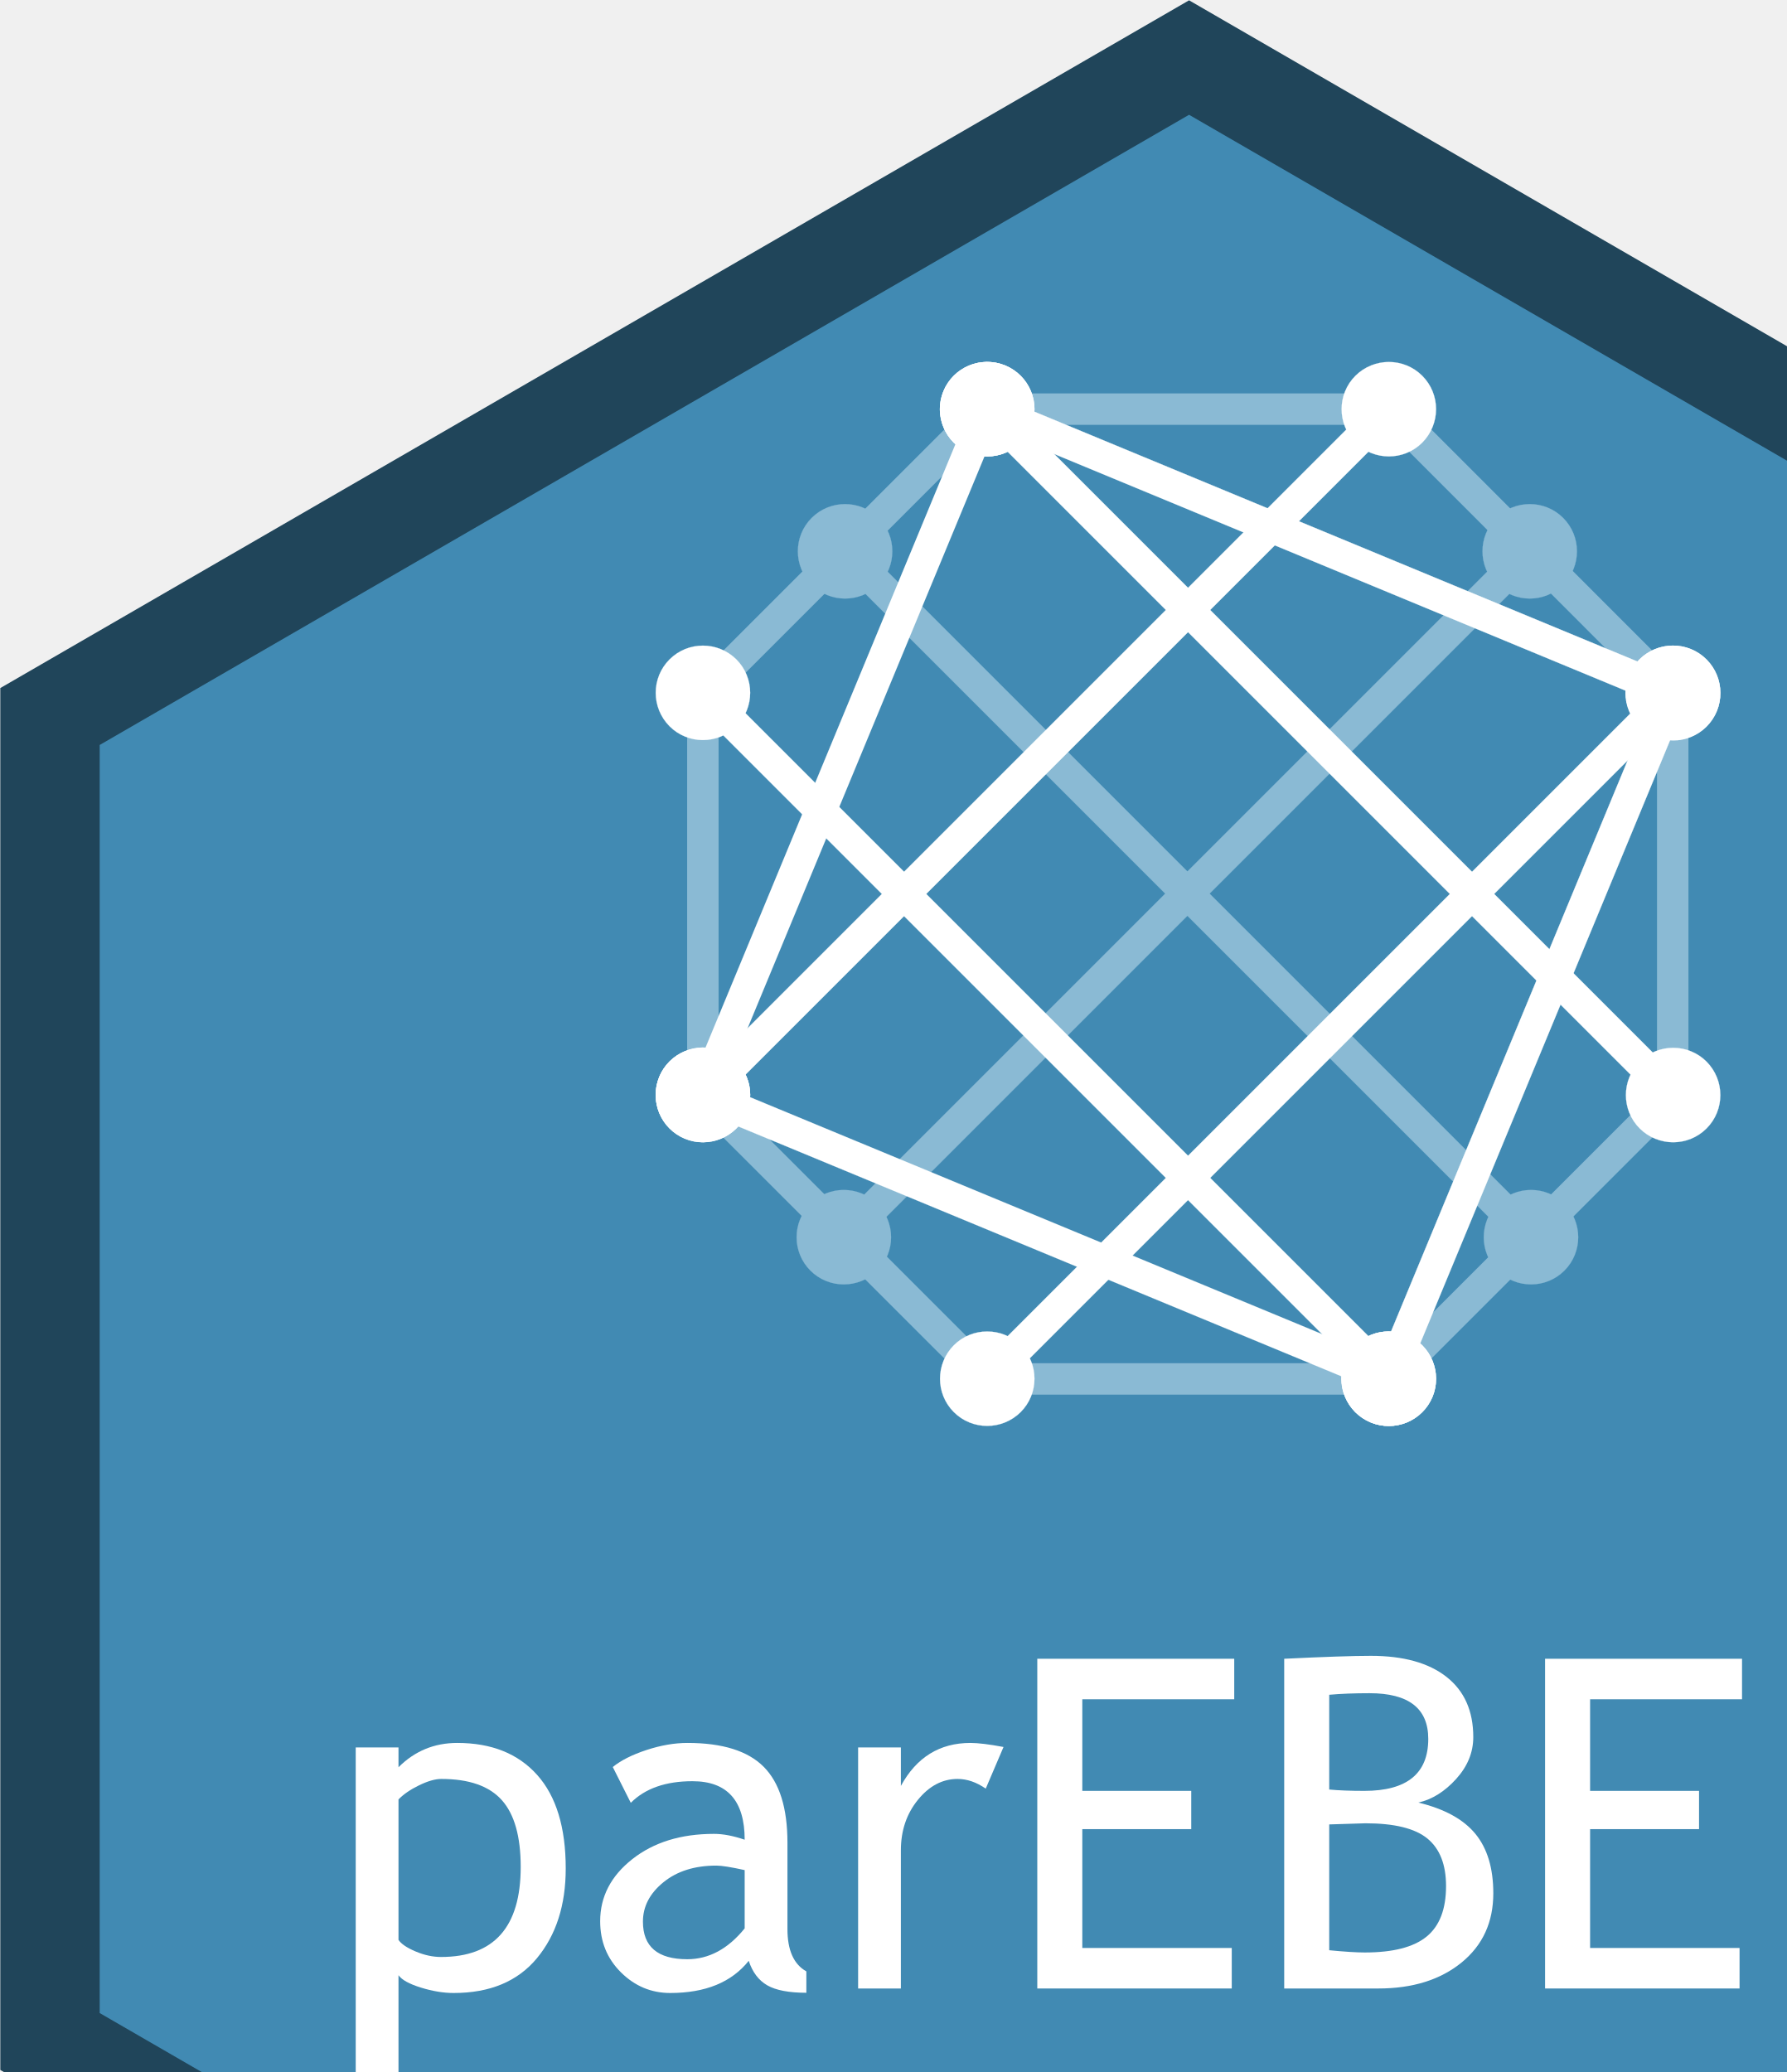
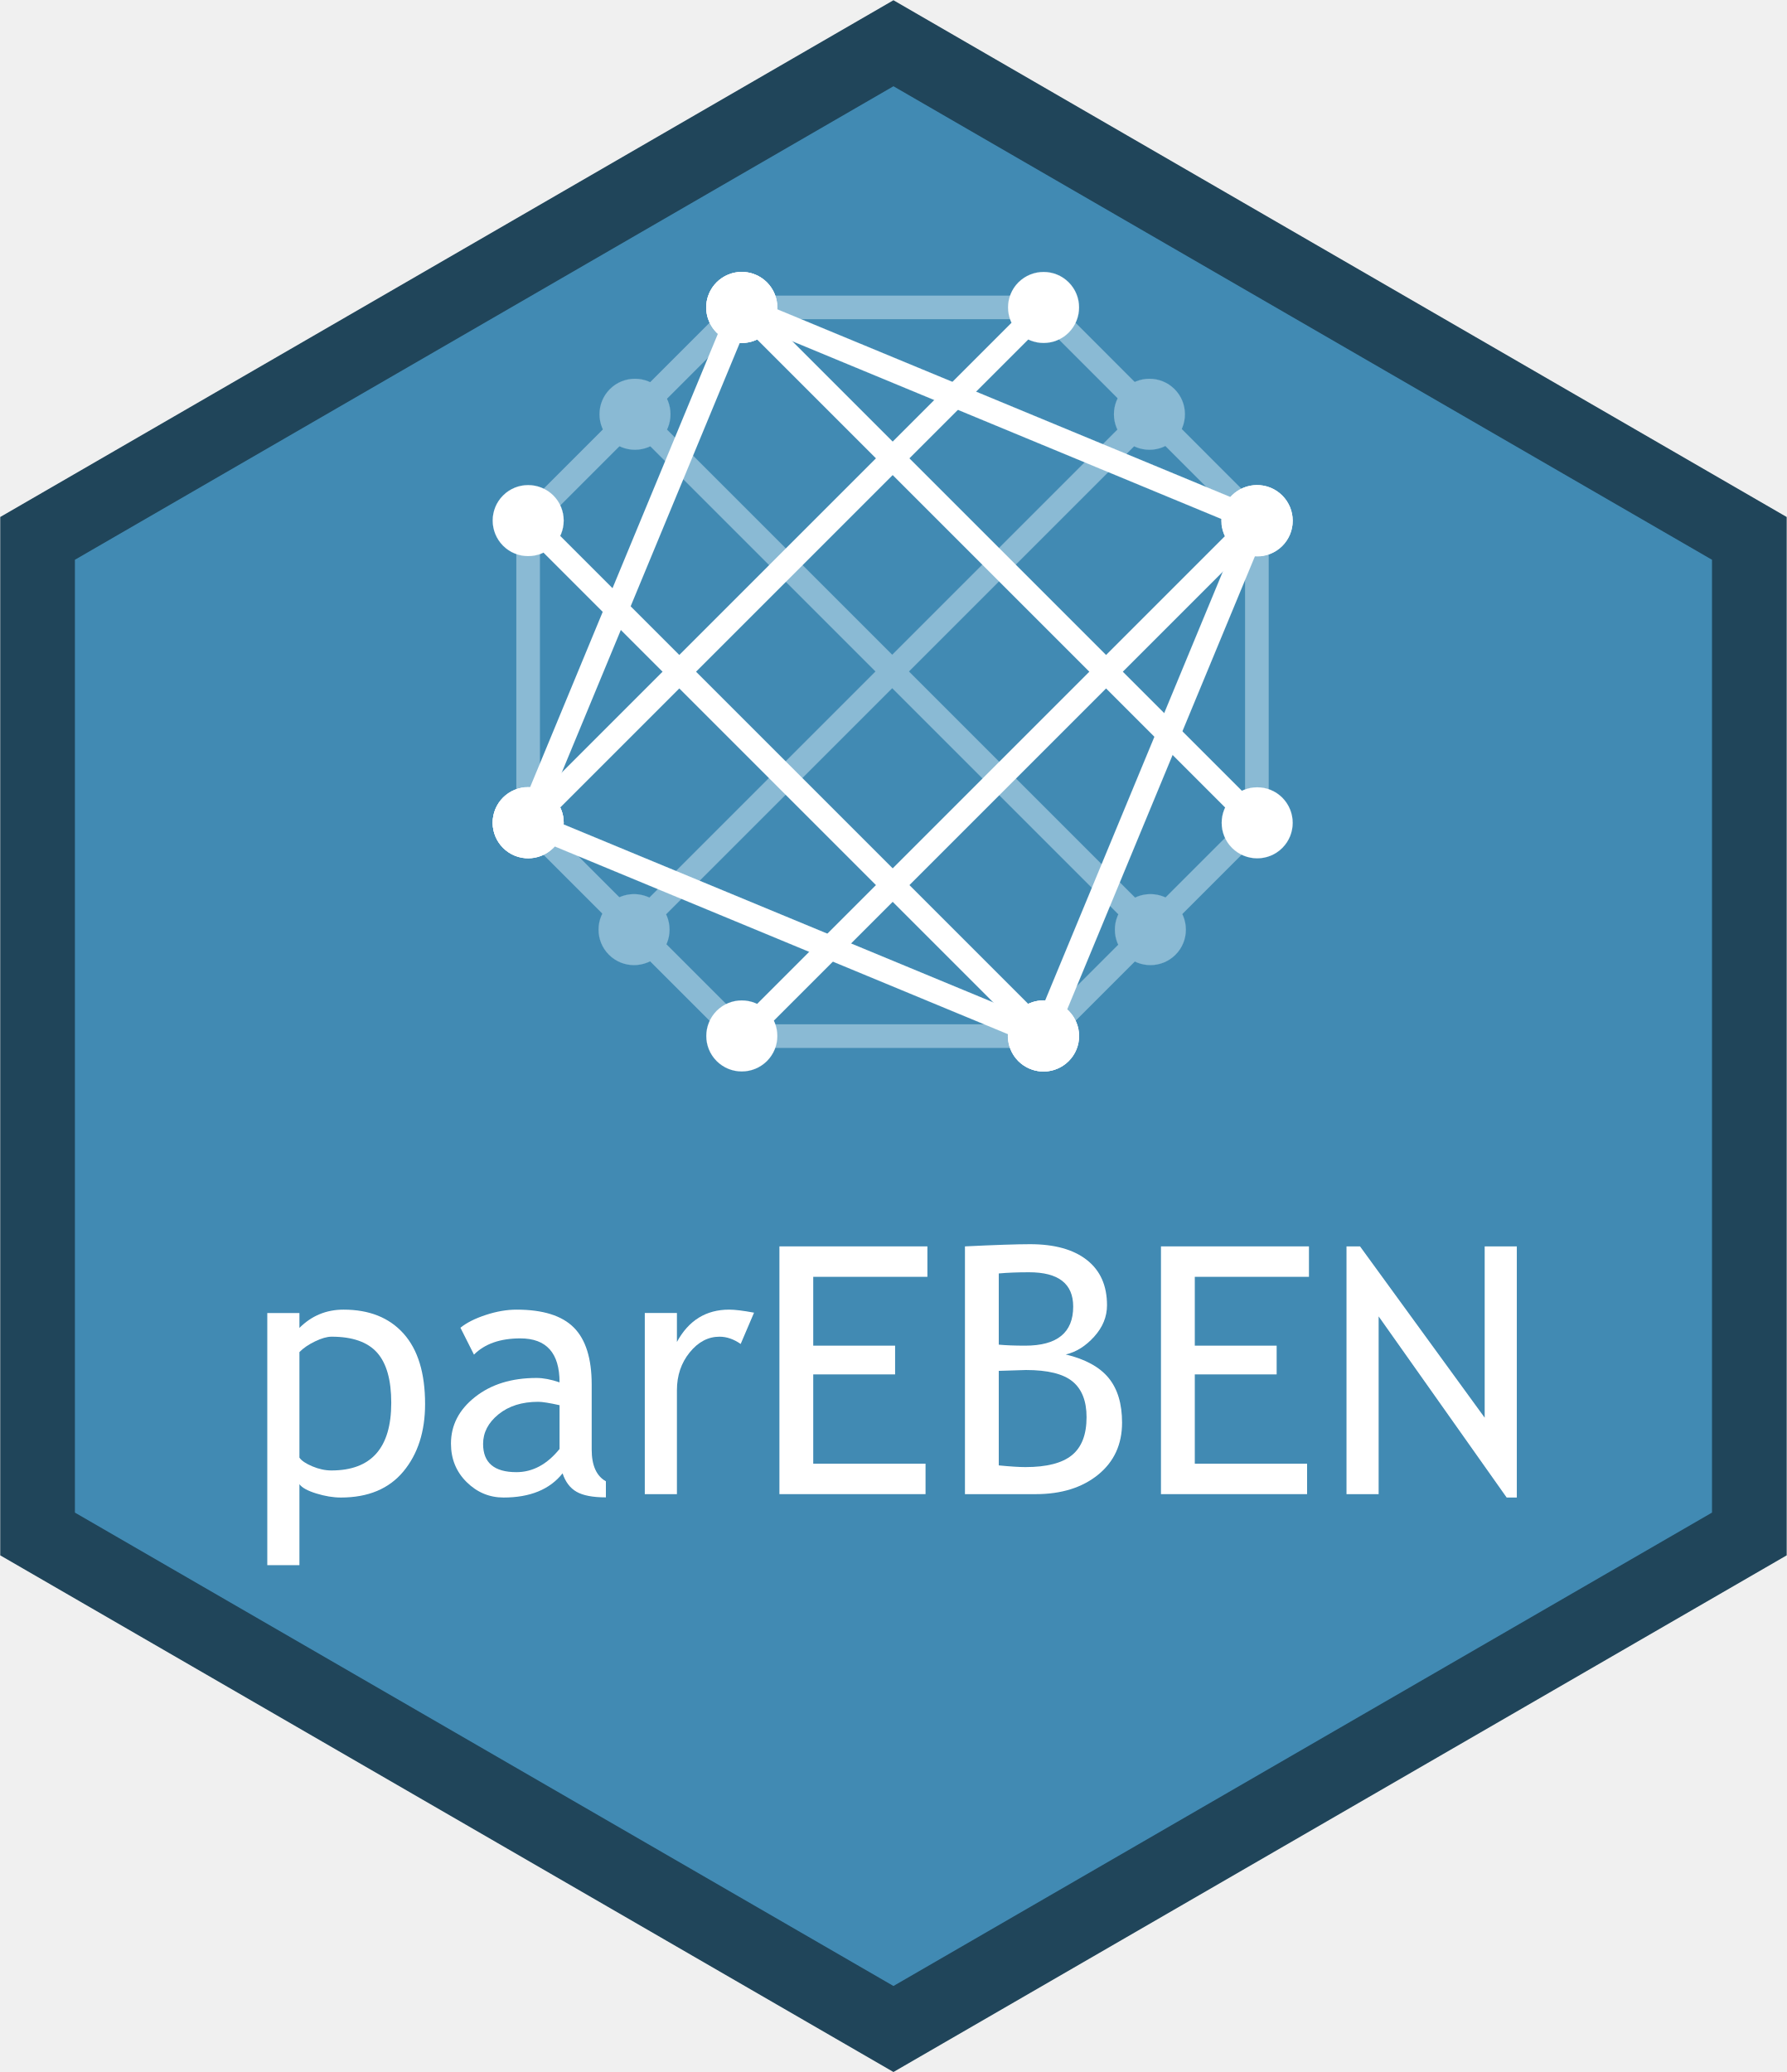
- <svg xmlns="http://www.w3.org/2000/svg" version="1.1" id="svg39" x="0px" y="0px" width="454.734px" height="527.329px" viewBox="0 0 454.734 527.329" enable-background="new 0 0 454.734 527.329" xml:space="preserve">
-   <path id="path5" fill="#20455A" d="M302.601,0.08l302.521,175.03v351.699l-302.521,174.99L0.08,526.809V175.11L302.601,0.08z" />
-   <path id="path7" fill="#418AB3" d="M302.601,29.212l277.23,160.384v322.729l-277.23,160.344L25.37,512.325V189.596L302.601,29.212z" />
+ <svg xmlns="http://www.w3.org/2000/svg" version="1.1" id="svg39" x="0px" y="0px" width="605.122px" height="701.799px" viewBox="0 0 605.122 701.799" enable-background="new 0 0 605.122 701.799" xml:space="preserve">
+   <path id="path5" fill="#20455A" d="M302.602,0.08l302.521,175.03v351.699l-302.521,174.99L0.08,526.809V175.11L302.602,0.08z" />
+   <path id="path7" fill="#418AB3" d="M302.602,29.212l277.229,160.384v322.729L302.602,672.668L25.37,512.325V189.596L302.602,29.212z  " />
  <g enable-background="new    ">
-     <path fill="#FFFFFF" d="M101.411,502.696v27.438H90.527v-85.407h10.884v5.041c4.124-4.124,9.107-6.187,14.95-6.187   c8.707,0,15.485,2.712,20.335,8.134c4.849,5.423,7.275,13.366,7.275,23.829c0,9.318-2.444,16.927-7.332,22.827   c-4.889,5.899-11.953,8.85-21.194,8.85c-2.597,0-5.375-0.458-8.334-1.375C104.15,504.93,102.25,503.88,101.411,502.696z    M101.411,457.959v35.743c0.687,1.031,2.138,2.015,4.353,2.95c2.214,0.937,4.373,1.403,6.473,1.403   c13.518,0,20.277-7.637,20.277-22.912c0-7.752-1.604-13.423-4.812-17.013c-3.208-3.589-8.344-5.385-15.409-5.385   c-1.528,0-3.399,0.535-5.614,1.604C104.466,455.42,102.708,456.623,101.411,457.959z" />
-     <path fill="#FFFFFF" d="M190.541,499.03c-4.353,5.462-11.018,8.191-19.991,8.191c-4.812,0-8.984-1.747-12.516-5.241   c-3.532-3.494-5.298-7.838-5.298-13.031c0-6.225,2.721-11.485,8.163-15.781s12.382-6.444,20.822-6.444   c2.292,0,4.888,0.497,7.791,1.489c0-9.929-4.431-14.893-13.29-14.893c-6.798,0-12.029,1.833-15.695,5.499l-4.583-9.108   c2.062-1.68,4.917-3.122,8.564-4.324c3.646-1.203,7.131-1.805,10.454-1.805c8.897,0,15.36,2.024,19.39,6.072   c4.028,4.048,6.043,10.482,6.043,19.304v21.996c0,5.384,1.604,8.975,4.812,10.769v5.441c-4.43,0-7.743-0.63-9.938-1.89   C193.07,504.013,191.495,501.933,190.541,499.03z M189.51,475.946c-3.437-0.764-5.843-1.146-7.218-1.146   c-5.499,0-9.986,1.413-13.461,4.238c-3.476,2.827-5.213,6.168-5.213,10.024c0,6.378,3.761,9.566,11.285,9.566   c5.499,0,10.368-2.615,14.607-7.848V475.946z" />
-     <path fill="#FFFFFF" d="M250.858,455.209c-2.368-1.642-4.755-2.463-7.16-2.463c-3.857,0-7.228,1.775-10.11,5.327   c-2.884,3.552-4.324,7.829-4.324,12.831v35.171H218.38v-61.349h10.884v9.795c3.971-7.293,9.871-10.94,17.699-10.94   c1.947,0,4.755,0.344,8.421,1.031L250.858,455.209z" />
-     <path fill="#FFFFFF" d="M275.432,432.469v23.313h27.725v9.737h-27.725v30.245h38.035v10.311h-49.49v-83.917h50.121v10.311H275.432z   " />
-     <path fill="#FFFFFF" d="M350.758,506.076h-23.944v-83.917c10.196-0.496,17.547-0.745,22.054-0.745   c8.285,0,14.701,1.785,19.246,5.355c4.544,3.571,6.816,8.679,6.816,15.323c0,3.896-1.451,7.446-4.354,10.654   s-6.109,5.213-9.623,6.015c6.645,1.604,11.484,4.259,14.521,7.962c3.035,3.705,4.553,8.745,4.553,15.122   c0,7.371-2.701,13.252-8.105,17.644C366.519,503.88,359.464,506.076,350.758,506.076z M338.27,431.324v24.115   c2.406,0.229,5.385,0.344,8.936,0.344c10.846,0,16.269-4.411,16.269-13.232c0-7.752-4.983-11.628-14.95-11.628   C344.704,430.922,341.286,431.056,338.27,431.324z M338.27,464.318v32.02c3.934,0.383,6.95,0.573,9.051,0.573   c7.179,0,12.42-1.346,15.724-4.038c3.303-2.692,4.955-6.979,4.955-12.86c0-5.46-1.575-9.488-4.726-12.086   c-3.15-2.597-8.412-3.896-15.781-3.896L338.27,464.318z" />
-     <path fill="#FFFFFF" d="M404.659,432.469v23.313h27.725v9.737h-27.725v30.245h38.035v10.311h-49.491v-83.917h50.121v10.311H404.659   z" />
-     <path fill="#FFFFFF" d="M510.286,507.221l-43.362-61.349v60.203h-10.883v-83.917h4.582l42.217,58.025v-58.025h10.883v85.062   H510.286z" />
+     <path fill="#FFFFFF" d="M101.411,502.696v27.438H90.527v-85.406h10.884v5.041c4.124-4.123,9.107-6.188,14.95-6.188   c8.707,0,15.485,2.713,20.335,8.135c4.849,5.422,7.275,13.365,7.275,23.828c0,9.318-2.444,16.928-7.332,22.828   c-4.889,5.898-11.953,8.85-21.194,8.85c-2.597,0-5.375-0.459-8.334-1.375C104.15,504.93,102.25,503.879,101.411,502.696z    M101.411,457.959v35.742c0.687,1.031,2.138,2.016,4.353,2.951c2.214,0.936,4.373,1.402,6.473,1.402   c13.518,0,20.277-7.637,20.277-22.912c0-7.752-1.604-13.424-4.812-17.014c-3.208-3.588-8.344-5.385-15.409-5.385   c-1.528,0-3.399,0.535-5.614,1.604C104.466,455.42,102.708,456.624,101.411,457.959z" />
+     <path fill="#FFFFFF" d="M190.541,499.03c-4.353,5.463-11.018,8.191-19.991,8.191c-4.812,0-8.984-1.748-12.516-5.24   c-3.532-3.494-5.298-7.84-5.298-13.031c0-6.227,2.721-11.486,8.163-15.781c5.442-4.297,12.382-6.445,20.822-6.445   c2.292,0,4.888,0.498,7.791,1.49c0-9.93-4.431-14.893-13.29-14.893c-6.798,0-12.029,1.832-15.695,5.498l-4.583-9.107   c2.062-1.68,4.917-3.123,8.564-4.324c3.646-1.203,7.131-1.805,10.454-1.805c8.897,0,15.36,2.023,19.39,6.072   c4.028,4.047,6.043,10.48,6.043,19.303v21.996c0,5.385,1.604,8.975,4.812,10.77v5.441c-4.43,0-7.743-0.631-9.938-1.891   C193.07,504.012,191.495,501.932,190.541,499.03z M189.51,475.946c-3.437-0.764-5.843-1.146-7.218-1.146   c-5.499,0-9.986,1.414-13.461,4.238c-3.476,2.828-5.213,6.168-5.213,10.025c0,6.377,3.761,9.564,11.285,9.564   c5.499,0,10.368-2.615,14.607-7.848V475.946z" />
+     <path fill="#FFFFFF" d="M250.857,455.209c-2.367-1.643-4.754-2.463-7.159-2.463c-3.857,0-7.229,1.775-10.11,5.326   c-2.884,3.553-4.324,7.83-4.324,12.832v35.17H218.38v-61.35h10.884v9.797c3.971-7.293,9.871-10.941,17.699-10.941   c1.947,0,4.755,0.344,8.421,1.031L250.857,455.209z" />
+     <path fill="#FFFFFF" d="M275.432,432.469v23.312h27.726v9.736h-27.726v30.246h38.035v10.311h-49.49v-83.916h50.121v10.311H275.432z   " />
+     <path fill="#FFFFFF" d="M350.758,506.077h-23.943v-83.918c10.195-0.496,17.547-0.744,22.054-0.744   c8.285,0,14.701,1.785,19.246,5.355c4.544,3.57,6.815,8.678,6.815,15.322c0,3.896-1.451,7.445-4.354,10.654   c-2.903,3.207-6.109,5.213-9.623,6.014c6.645,1.605,11.484,4.26,14.521,7.963c3.035,3.705,4.554,8.744,4.554,15.121   c0,7.371-2.701,13.252-8.105,17.645C366.52,503.879,359.464,506.077,350.758,506.077z M338.27,431.325v24.115   c2.406,0.229,5.386,0.344,8.937,0.344c10.846,0,16.269-4.412,16.269-13.232c0-7.752-4.982-11.629-14.949-11.629   C344.704,430.922,341.286,431.055,338.27,431.325z M338.27,464.319v32.02c3.935,0.383,6.95,0.572,9.052,0.572   c7.179,0,12.42-1.346,15.724-4.037c3.303-2.693,4.955-6.98,4.955-12.861c0-5.459-1.575-9.486-4.727-12.086   c-3.149-2.596-8.411-3.895-15.78-3.895L338.27,464.319z" />
+     <path fill="#FFFFFF" d="M404.659,432.469v23.312h27.725v9.736h-27.725v30.246h38.035v10.311h-49.491v-83.916h50.121v10.311H404.659   z" />
+     <path fill="#FFFFFF" d="M510.286,507.221l-43.362-61.35v60.203h-10.883v-83.916h4.582l42.217,58.023v-58.023h10.883v85.061h-3.437   V507.221z" />
  </g>
-   <path id="path15" fill="#418AB3" d="M178.871,176.43l72.309-72.309h102.241l72.269,72.309v102.24l-72.269,72.27H251.18  l-72.309-72.27V176.43z" />
-   <path id="path17" fill="none" stroke="#8ABAD4" stroke-width="8.003" stroke-miterlimit="8" d="M178.871,176.43l72.309-72.309  h102.241l72.269,72.309v102.24l-72.269,72.27H251.18l-72.309-72.27V176.43z" />
-   <path id="path19" fill="#8ABAD4" stroke="#8ABAD4" stroke-width="0.04" stroke-linejoin="round" stroke-miterlimit="10" d="  M217.567,317.686l174.549-174.549l-5.642-5.643l-174.55,174.55L217.567,317.686z M206.242,306.362  c-4.682,4.723-4.682,12.325,0,17.008c4.682,4.682,12.285,4.682,17.007,0c4.682-4.683,4.682-12.285,0-17.008  C218.527,301.68,210.924,301.68,206.242,306.362z M397.799,148.819c4.682-4.722,4.682-12.325,0-17.007s-12.285-4.682-17.007,0  c-4.683,4.682-4.683,12.285,0,17.007C385.514,153.501,393.117,153.501,397.799,148.819z" />
-   <path id="path21" fill="#FFFFFF" stroke="#FFFFFF" stroke-width="0.04" stroke-linejoin="round" stroke-miterlimit="10" d="  M350.62,353.702l-174.55-174.55l5.642-5.642l174.549,174.55L350.62,353.702z M361.944,342.376c4.682,4.722,4.682,12.325,0,17.007  s-12.285,4.682-17.007,0c-4.682-4.682-4.682-12.285,0-17.007C349.659,337.694,357.263,337.694,361.944,342.376z M170.388,184.833  c-4.682-4.722-4.682-12.325,0-17.006c4.682-4.682,12.285-4.682,17.007,0c4.682,4.682,4.682,12.285,0,17.006  C182.673,189.516,175.07,189.516,170.388,184.833z" />
-   <path id="path23" fill="#8ABAD4" stroke="#8ABAD4" stroke-width="0.04" stroke-linejoin="round" stroke-miterlimit="10" d="  M386.794,317.686L212.245,143.137l5.642-5.643l174.55,174.55L386.794,317.686z M398.119,306.362c4.682,4.723,4.682,12.325,0,17.008  c-4.683,4.682-12.285,4.682-17.007,0c-4.683-4.683-4.683-12.285,0-17.008C385.834,301.68,393.437,301.68,398.119,306.362z   M206.562,148.819c-4.682-4.722-4.682-12.325,0-17.007c4.682-4.682,12.285-4.682,17.007,0c4.682,4.682,4.682,12.285,0,17.007  C218.847,153.501,211.244,153.501,206.562,148.819z" />
-   <path id="path25" fill="#FFFFFF" stroke="#FFFFFF" stroke-width="0.04" stroke-linejoin="round" stroke-miterlimit="10" d="  M422.969,281.512l-174.55-174.549l5.643-5.643l174.55,174.549L422.969,281.512z M434.293,270.188c4.682,4.722,4.682,12.324,0,17.006  c-4.682,4.683-12.285,4.683-17.007,0c-4.682-4.682-4.682-12.284,0-17.006C422.008,265.506,429.611,265.506,434.293,270.188z   M242.736,112.645c-4.682-4.722-4.682-12.325,0-17.007c4.682-4.682,12.285-4.682,17.008,0c4.682,4.682,4.682,12.285,0,17.007  C255.021,117.327,247.418,117.327,242.736,112.645z" />
-   <path id="path27" fill="#FFFFFF" stroke="#FFFFFF" stroke-width="0.04" stroke-linejoin="round" stroke-miterlimit="10" d="  M181.712,281.512l174.549-174.549l-5.642-5.643L176.07,275.87L181.712,281.512z M170.388,270.188  c-4.682,4.722-4.682,12.324,0,17.006c4.682,4.683,12.285,4.683,17.007,0c4.682-4.682,4.682-12.284,0-17.006  C182.673,265.506,175.07,265.506,170.388,270.188z M361.944,112.645c4.682-4.722,4.682-12.325,0-17.007  c-4.682-4.682-12.285-4.682-17.007,0c-4.682,4.682-4.682,12.285,0,17.007C349.659,117.327,357.263,117.327,361.944,112.645z" />
-   <path id="path29" fill="#FFFFFF" stroke="#FFFFFF" stroke-width="0.04" stroke-linejoin="round" stroke-miterlimit="10" d="  M422.969,173.509l-174.55,174.55l5.643,5.643l174.55-174.55L422.969,173.509z M434.293,184.833c4.682-4.722,4.682-12.325,0-17.006  c-4.682-4.682-12.285-4.682-17.007,0c-4.682,4.682-4.682,12.285,0,17.006C422.008,189.516,429.611,189.516,434.293,184.833z   M242.736,342.376c-4.682,4.722-4.682,12.325,0,17.007s12.285,4.682,17.008,0c4.682-4.682,4.682-12.285,0-17.007  C255.021,337.694,247.418,337.694,242.736,342.376z" />
-   <path id="path31" fill="#FFFFFF" stroke="#FFFFFF" stroke-width="0.04" stroke-linejoin="round" stroke-miterlimit="10" d="  M351.9,354.622l-174.55-72.309l3.081-7.403l174.55,72.309L351.9,354.622z M358.022,339.815c6.123,2.562,9.044,9.564,6.522,15.688  c-2.561,6.121-9.563,9.043-15.686,6.482c-6.123-2.521-9.044-9.524-6.523-15.688C344.897,340.176,351.9,337.294,358.022,339.815z   M174.31,289.715c-6.123-2.561-9.044-9.564-6.522-15.686c2.561-6.123,9.563-9.045,15.686-6.523  c6.123,2.561,9.043,9.564,6.522,15.687C187.435,289.315,180.432,292.237,174.31,289.715z" />
-   <path id="path33" fill="#FFFFFF" stroke="#FFFFFF" stroke-width="0.04" stroke-linejoin="round" stroke-miterlimit="10" d="  M421.969,174.79l-72.31,174.55l7.403,3.081l72.309-174.549L421.969,174.79z M436.734,180.912c2.561-6.123-0.36-13.125-6.482-15.687  c-6.123-2.521-13.126,0.4-15.687,6.523c-2.521,6.123,0.36,13.125,6.482,15.686C427.21,189.956,434.213,187.035,436.734,180.912z   M342.256,346.297c-2.521,6.123,0.4,13.126,6.523,15.688c6.122,2.521,13.125-0.4,15.686-6.523  c2.521-6.122-0.399-13.125-6.522-15.686C351.82,337.254,344.817,340.176,342.256,346.297z" />
-   <path id="path35" fill="#FFFFFF" stroke="#FFFFFF" stroke-width="0.04" stroke-linejoin="round" stroke-miterlimit="10" d="  M252.781,100.44l174.549,72.309l-3.081,7.403l-174.55-72.309L252.781,100.44z M246.658,115.246  c-6.122-2.561-9.043-9.564-6.522-15.687c2.562-6.122,9.563-9.043,15.687-6.522c6.122,2.561,9.043,9.564,6.522,15.687  C259.783,114.846,252.781,117.767,246.658,115.246z M430.371,165.346c6.123,2.562,9.044,9.564,6.523,15.687  c-2.562,6.122-9.564,9.043-15.687,6.482c-6.122-2.521-9.044-9.523-6.522-15.686C417.246,165.706,424.249,162.825,430.371,165.346z" />
-   <path id="path37" fill="#FFFFFF" stroke="#FFFFFF" stroke-width="0.02" stroke-linejoin="round" stroke-miterlimit="10" d="  M182.573,280.211l72.309-174.549l-7.403-3.061l-72.289,174.55L182.573,280.211z M167.787,274.089  c-2.541,6.122,0.38,13.146,6.502,15.687s13.145-0.381,15.686-6.503s-0.38-13.146-6.502-15.687  C177.351,265.065,170.328,267.967,167.787,274.089z M262.265,108.724c2.541-6.123-0.36-13.146-6.482-15.687  s-13.146,0.38-15.687,6.502s0.36,13.146,6.502,15.687C252.721,117.767,259.744,114.846,262.265,108.724z" />
+   <path id="path15" fill="#418AB3" d="M178.871,176.43l72.309-72.309h102.241l72.269,72.309V278.67l-72.269,72.27H251.18  l-72.309-72.27V176.43z" />
+   <path id="path17" fill="none" stroke="#8ABAD4" stroke-width="8.003" stroke-miterlimit="8" d="M178.871,176.43l72.309-72.309  h102.241l72.269,72.309V278.67l-72.269,72.27H251.18l-72.309-72.27V176.43z" />
+   <path id="path19" fill="#8ABAD4" stroke="#8ABAD4" stroke-width="0.04" stroke-linejoin="round" stroke-miterlimit="10" d="  M217.567,317.686l174.549-174.549l-5.643-5.643l-174.55,174.549L217.567,317.686z M206.242,306.362  c-4.682,4.723-4.682,12.325,0,17.008c4.682,4.682,12.285,4.682,17.007,0c4.683-4.683,4.683-12.285,0-17.008  C218.527,301.68,210.924,301.68,206.242,306.362z M397.799,148.819c4.682-4.722,4.682-12.325,0-17.007s-12.285-4.682-17.007,0  c-4.683,4.682-4.683,12.285,0,17.007C385.514,153.501,393.117,153.501,397.799,148.819z" />
+   <path id="path21" fill="#FFFFFF" stroke="#FFFFFF" stroke-width="0.04" stroke-linejoin="round" stroke-miterlimit="10" d="  M350.62,353.702l-174.55-174.55l5.642-5.642l174.549,174.55L350.62,353.702z M361.944,342.375c4.682,4.723,4.682,12.326,0,17.008  c-4.683,4.682-12.285,4.682-17.007,0c-4.683-4.682-4.683-12.285,0-17.008C349.659,337.694,357.263,337.694,361.944,342.375z   M170.388,184.833c-4.682-4.722-4.682-12.325,0-17.006c4.682-4.682,12.285-4.682,17.007,0c4.682,4.682,4.682,12.285,0,17.006  C182.673,189.516,175.07,189.516,170.388,184.833z" />
+   <path id="path23" fill="#8ABAD4" stroke="#8ABAD4" stroke-width="0.04" stroke-linejoin="round" stroke-miterlimit="10" d="  M386.794,317.686L212.245,143.137l5.642-5.643l174.551,174.549L386.794,317.686z M398.119,306.362  c4.682,4.723,4.682,12.325,0,17.008c-4.684,4.682-12.285,4.682-17.007,0c-4.684-4.683-4.684-12.285,0-17.008  C385.834,301.68,393.438,301.68,398.119,306.362z M206.562,148.819c-4.682-4.722-4.682-12.325,0-17.007s12.285-4.682,17.007,0  c4.682,4.682,4.682,12.285,0,17.007C218.847,153.501,211.244,153.501,206.562,148.819z" />
+   <path id="path25" fill="#FFFFFF" stroke="#FFFFFF" stroke-width="0.04" stroke-linejoin="round" stroke-miterlimit="10" d="  M422.969,281.512l-174.55-174.549l5.644-5.643l174.55,174.55L422.969,281.512z M434.293,270.188c4.682,4.723,4.682,12.324,0,17.006  c-4.682,4.684-12.285,4.684-17.007,0c-4.683-4.682-4.683-12.283,0-17.006C422.008,265.506,429.611,265.506,434.293,270.188z   M242.736,112.645c-4.683-4.722-4.683-12.325,0-17.007c4.682-4.682,12.285-4.682,17.008,0c4.682,4.682,4.682,12.285,0,17.007  C255.021,117.327,247.418,117.327,242.736,112.645z" />
+   <path id="path27" fill="#FFFFFF" stroke="#FFFFFF" stroke-width="0.04" stroke-linejoin="round" stroke-miterlimit="10" d="  M181.712,281.512l174.549-174.549l-5.642-5.643L176.07,275.87L181.712,281.512z M170.388,270.188  c-4.682,4.723-4.682,12.324,0,17.006c4.682,4.684,12.285,4.684,17.007,0c4.682-4.682,4.682-12.283,0-17.006  C182.673,265.506,175.07,265.506,170.388,270.188z M361.944,112.645c4.682-4.722,4.682-12.325,0-17.007  c-4.683-4.682-12.285-4.682-17.007,0c-4.683,4.682-4.683,12.285,0,17.007C349.659,117.327,357.263,117.327,361.944,112.645z" />
+   <path id="path29" fill="#FFFFFF" stroke="#FFFFFF" stroke-width="0.04" stroke-linejoin="round" stroke-miterlimit="10" d="  M422.969,173.509l-174.55,174.55l5.644,5.643l174.55-174.55L422.969,173.509z M434.293,184.833c4.682-4.722,4.682-12.325,0-17.006  c-4.682-4.682-12.285-4.682-17.007,0c-4.683,4.682-4.683,12.285,0,17.006C422.008,189.516,429.611,189.516,434.293,184.833z   M242.736,342.375c-4.683,4.723-4.683,12.326,0,17.008c4.682,4.682,12.285,4.682,17.008,0c4.682-4.682,4.682-12.285,0-17.008  C255.021,337.694,247.418,337.694,242.736,342.375z" />
+   <path id="path31" fill="#FFFFFF" stroke="#FFFFFF" stroke-width="0.04" stroke-linejoin="round" stroke-miterlimit="10" d="  M351.9,354.622l-174.55-72.309l3.081-7.402l174.549,72.309L351.9,354.622z M358.021,339.815c6.123,2.562,9.045,9.564,6.522,15.688  c-2.561,6.121-9.563,9.043-15.686,6.482c-6.123-2.521-9.044-9.523-6.523-15.688C344.896,340.176,351.9,337.293,358.021,339.815z   M174.31,289.715c-6.123-2.561-9.044-9.564-6.522-15.686c2.561-6.123,9.563-9.046,15.686-6.523  c6.123,2.561,9.043,9.563,6.522,15.687C187.435,289.315,180.432,292.237,174.31,289.715z" />
+   <path id="path33" fill="#FFFFFF" stroke="#FFFFFF" stroke-width="0.04" stroke-linejoin="round" stroke-miterlimit="10" d="  M421.969,174.79l-72.31,174.55l7.403,3.08l72.309-174.548L421.969,174.79z M436.734,180.912c2.561-6.123-0.36-13.125-6.482-15.687  c-6.123-2.521-13.126,0.4-15.688,6.523c-2.521,6.123,0.36,13.125,6.482,15.686C427.21,189.956,434.213,187.035,436.734,180.912z   M342.256,346.297c-2.521,6.123,0.4,13.125,6.523,15.688c6.122,2.521,13.125-0.4,15.686-6.523  c2.521-6.121-0.398-13.125-6.521-15.686C351.82,337.254,344.817,340.176,342.256,346.297z" />
+   <path id="path35" fill="#FFFFFF" stroke="#FFFFFF" stroke-width="0.04" stroke-linejoin="round" stroke-miterlimit="10" d="  M252.781,100.44l174.549,72.309l-3.081,7.403l-174.55-72.309L252.781,100.44z M246.658,115.246  c-6.122-2.561-9.043-9.564-6.522-15.687c2.562-6.122,9.563-9.043,15.688-6.522c6.122,2.561,9.043,9.564,6.521,15.687  C259.783,114.846,252.781,117.767,246.658,115.246z M430.371,165.346c6.123,2.562,9.044,9.564,6.523,15.688  c-2.562,6.122-9.564,9.043-15.688,6.482c-6.122-2.521-9.044-9.523-6.521-15.686C417.246,165.706,424.249,162.825,430.371,165.346z" />
+   <path id="path37" fill="#FFFFFF" stroke="#FFFFFF" stroke-width="0.02" stroke-linejoin="round" stroke-miterlimit="10" d="  M182.573,280.211l72.309-174.549l-7.403-3.061l-72.289,174.55L182.573,280.211z M167.787,274.088  c-2.541,6.123,0.38,13.146,6.502,15.688s13.145-0.381,15.686-6.503s-0.38-13.146-6.502-15.687  C177.351,265.065,170.328,267.967,167.787,274.088z M262.266,108.724c2.541-6.123-0.36-13.146-6.482-15.687  s-13.146,0.38-15.688,6.502s0.36,13.146,6.502,15.687C252.721,117.767,259.744,114.846,262.266,108.724z" />
</svg>
